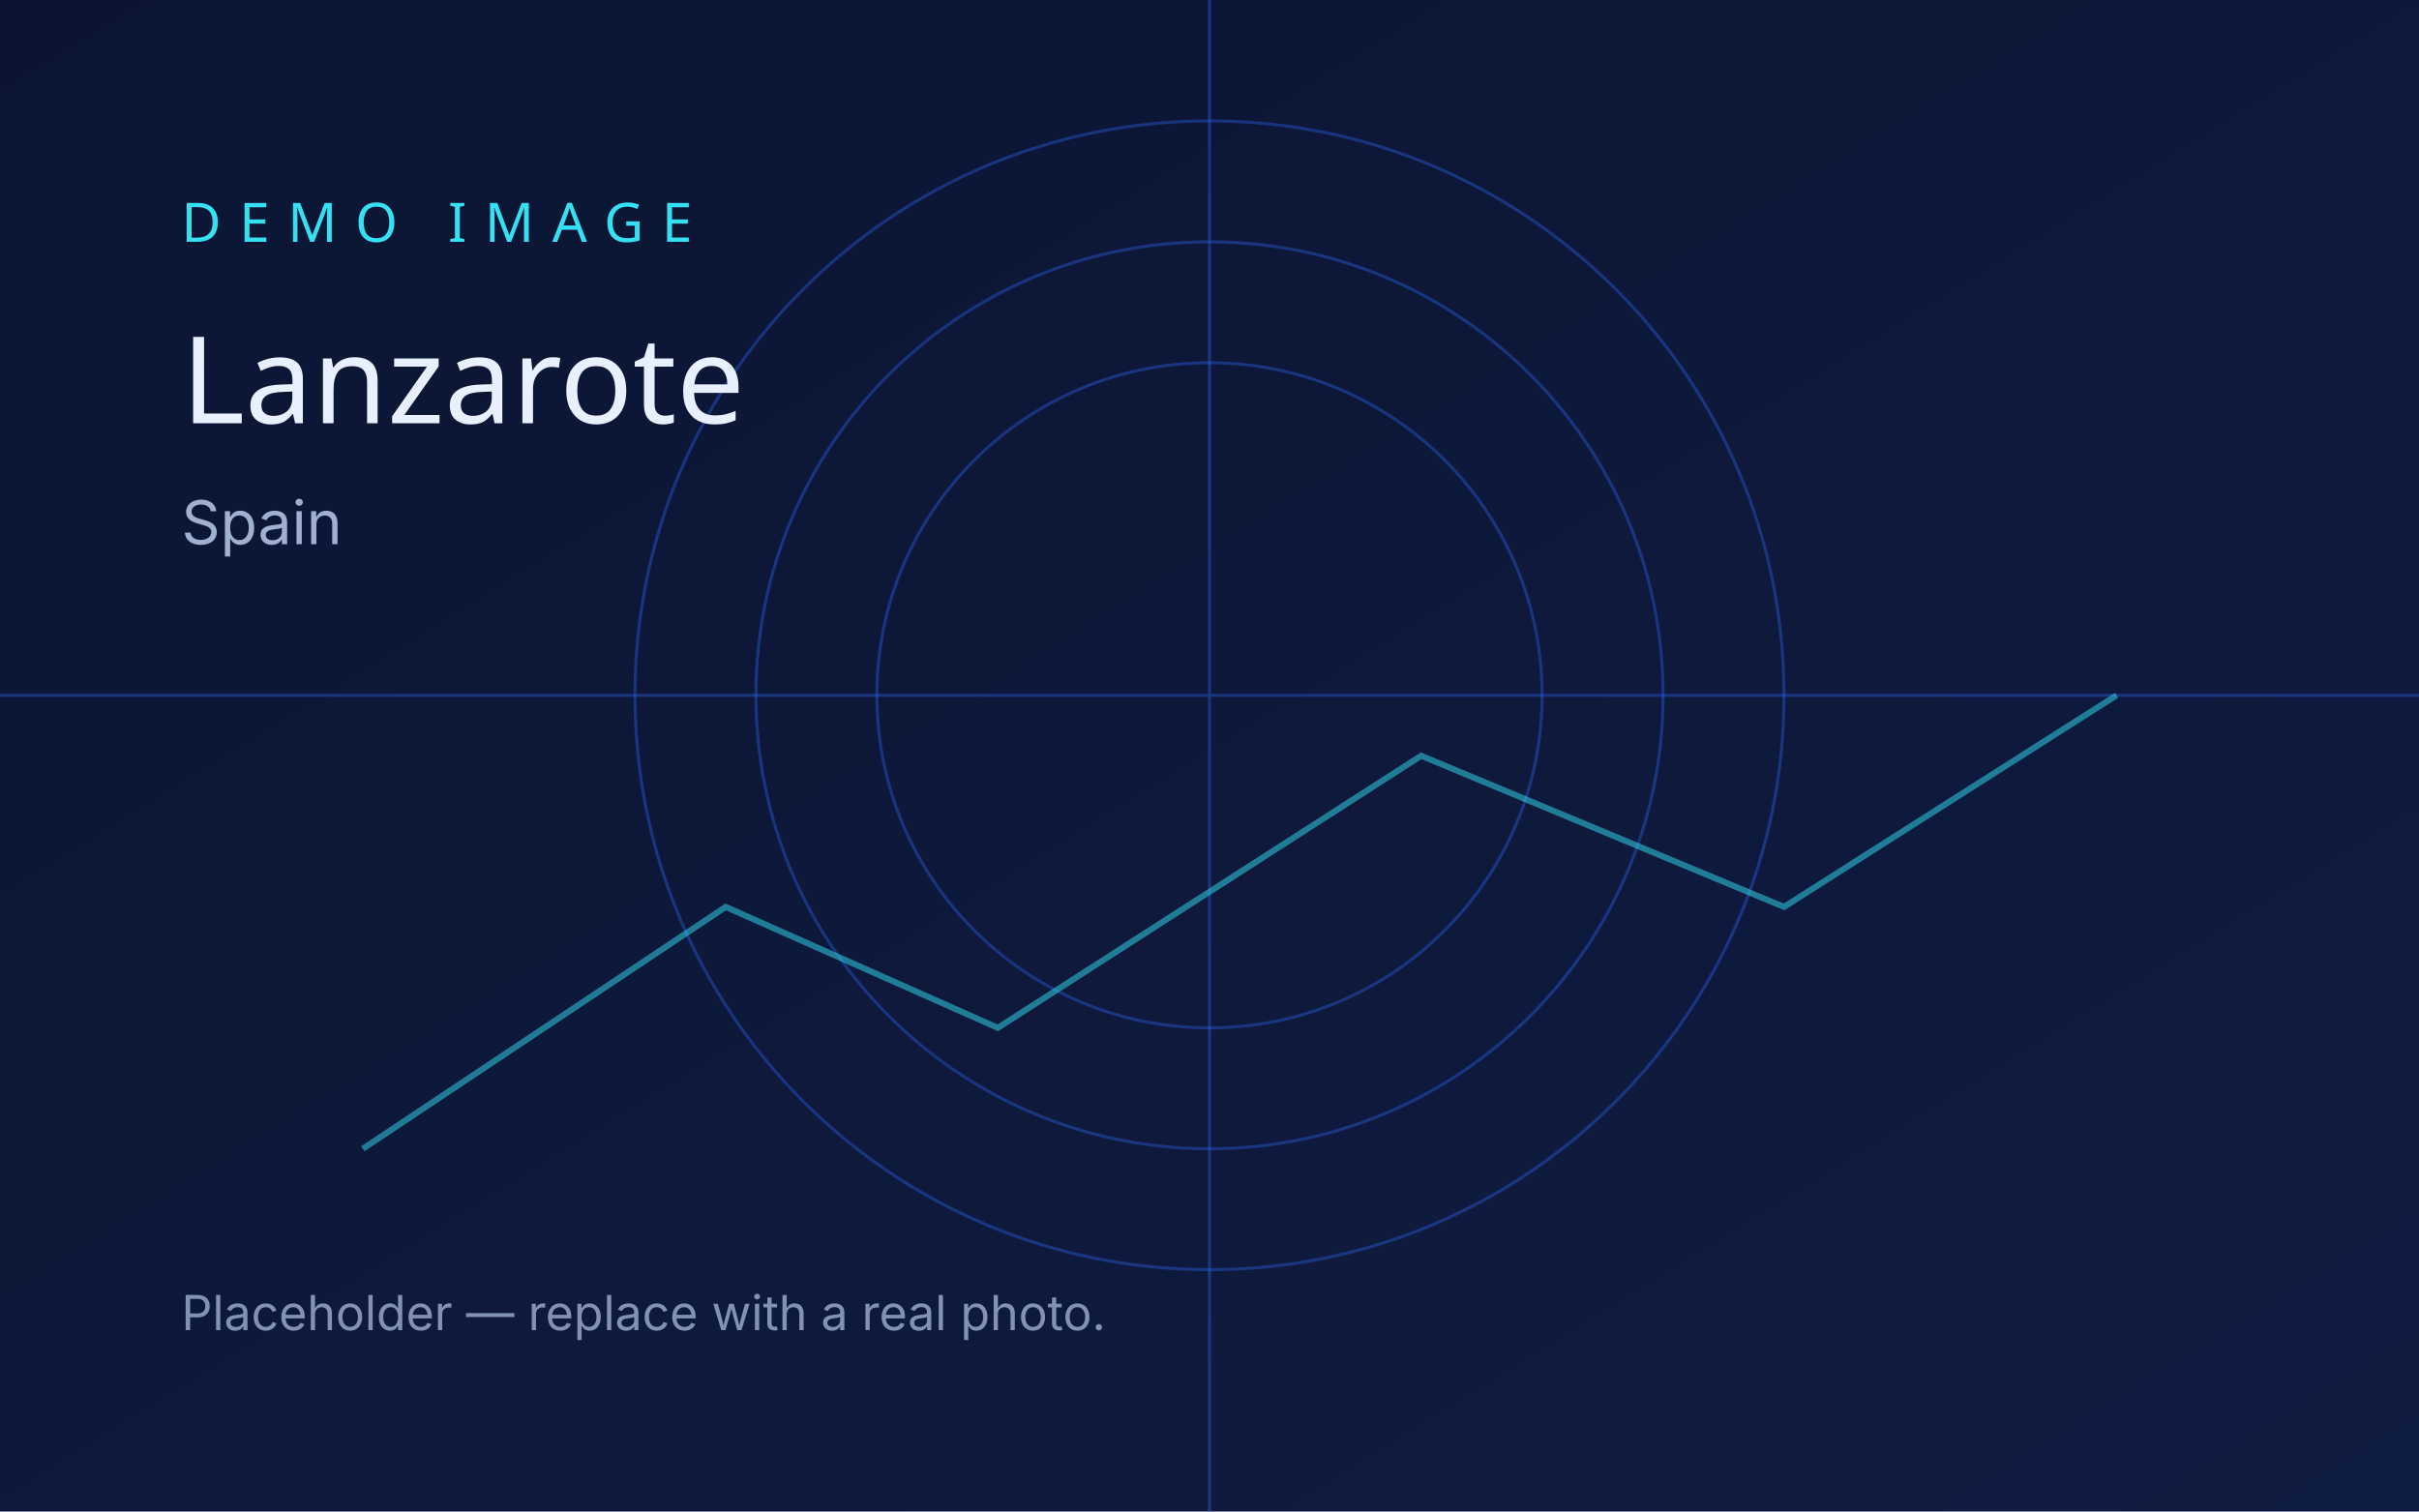
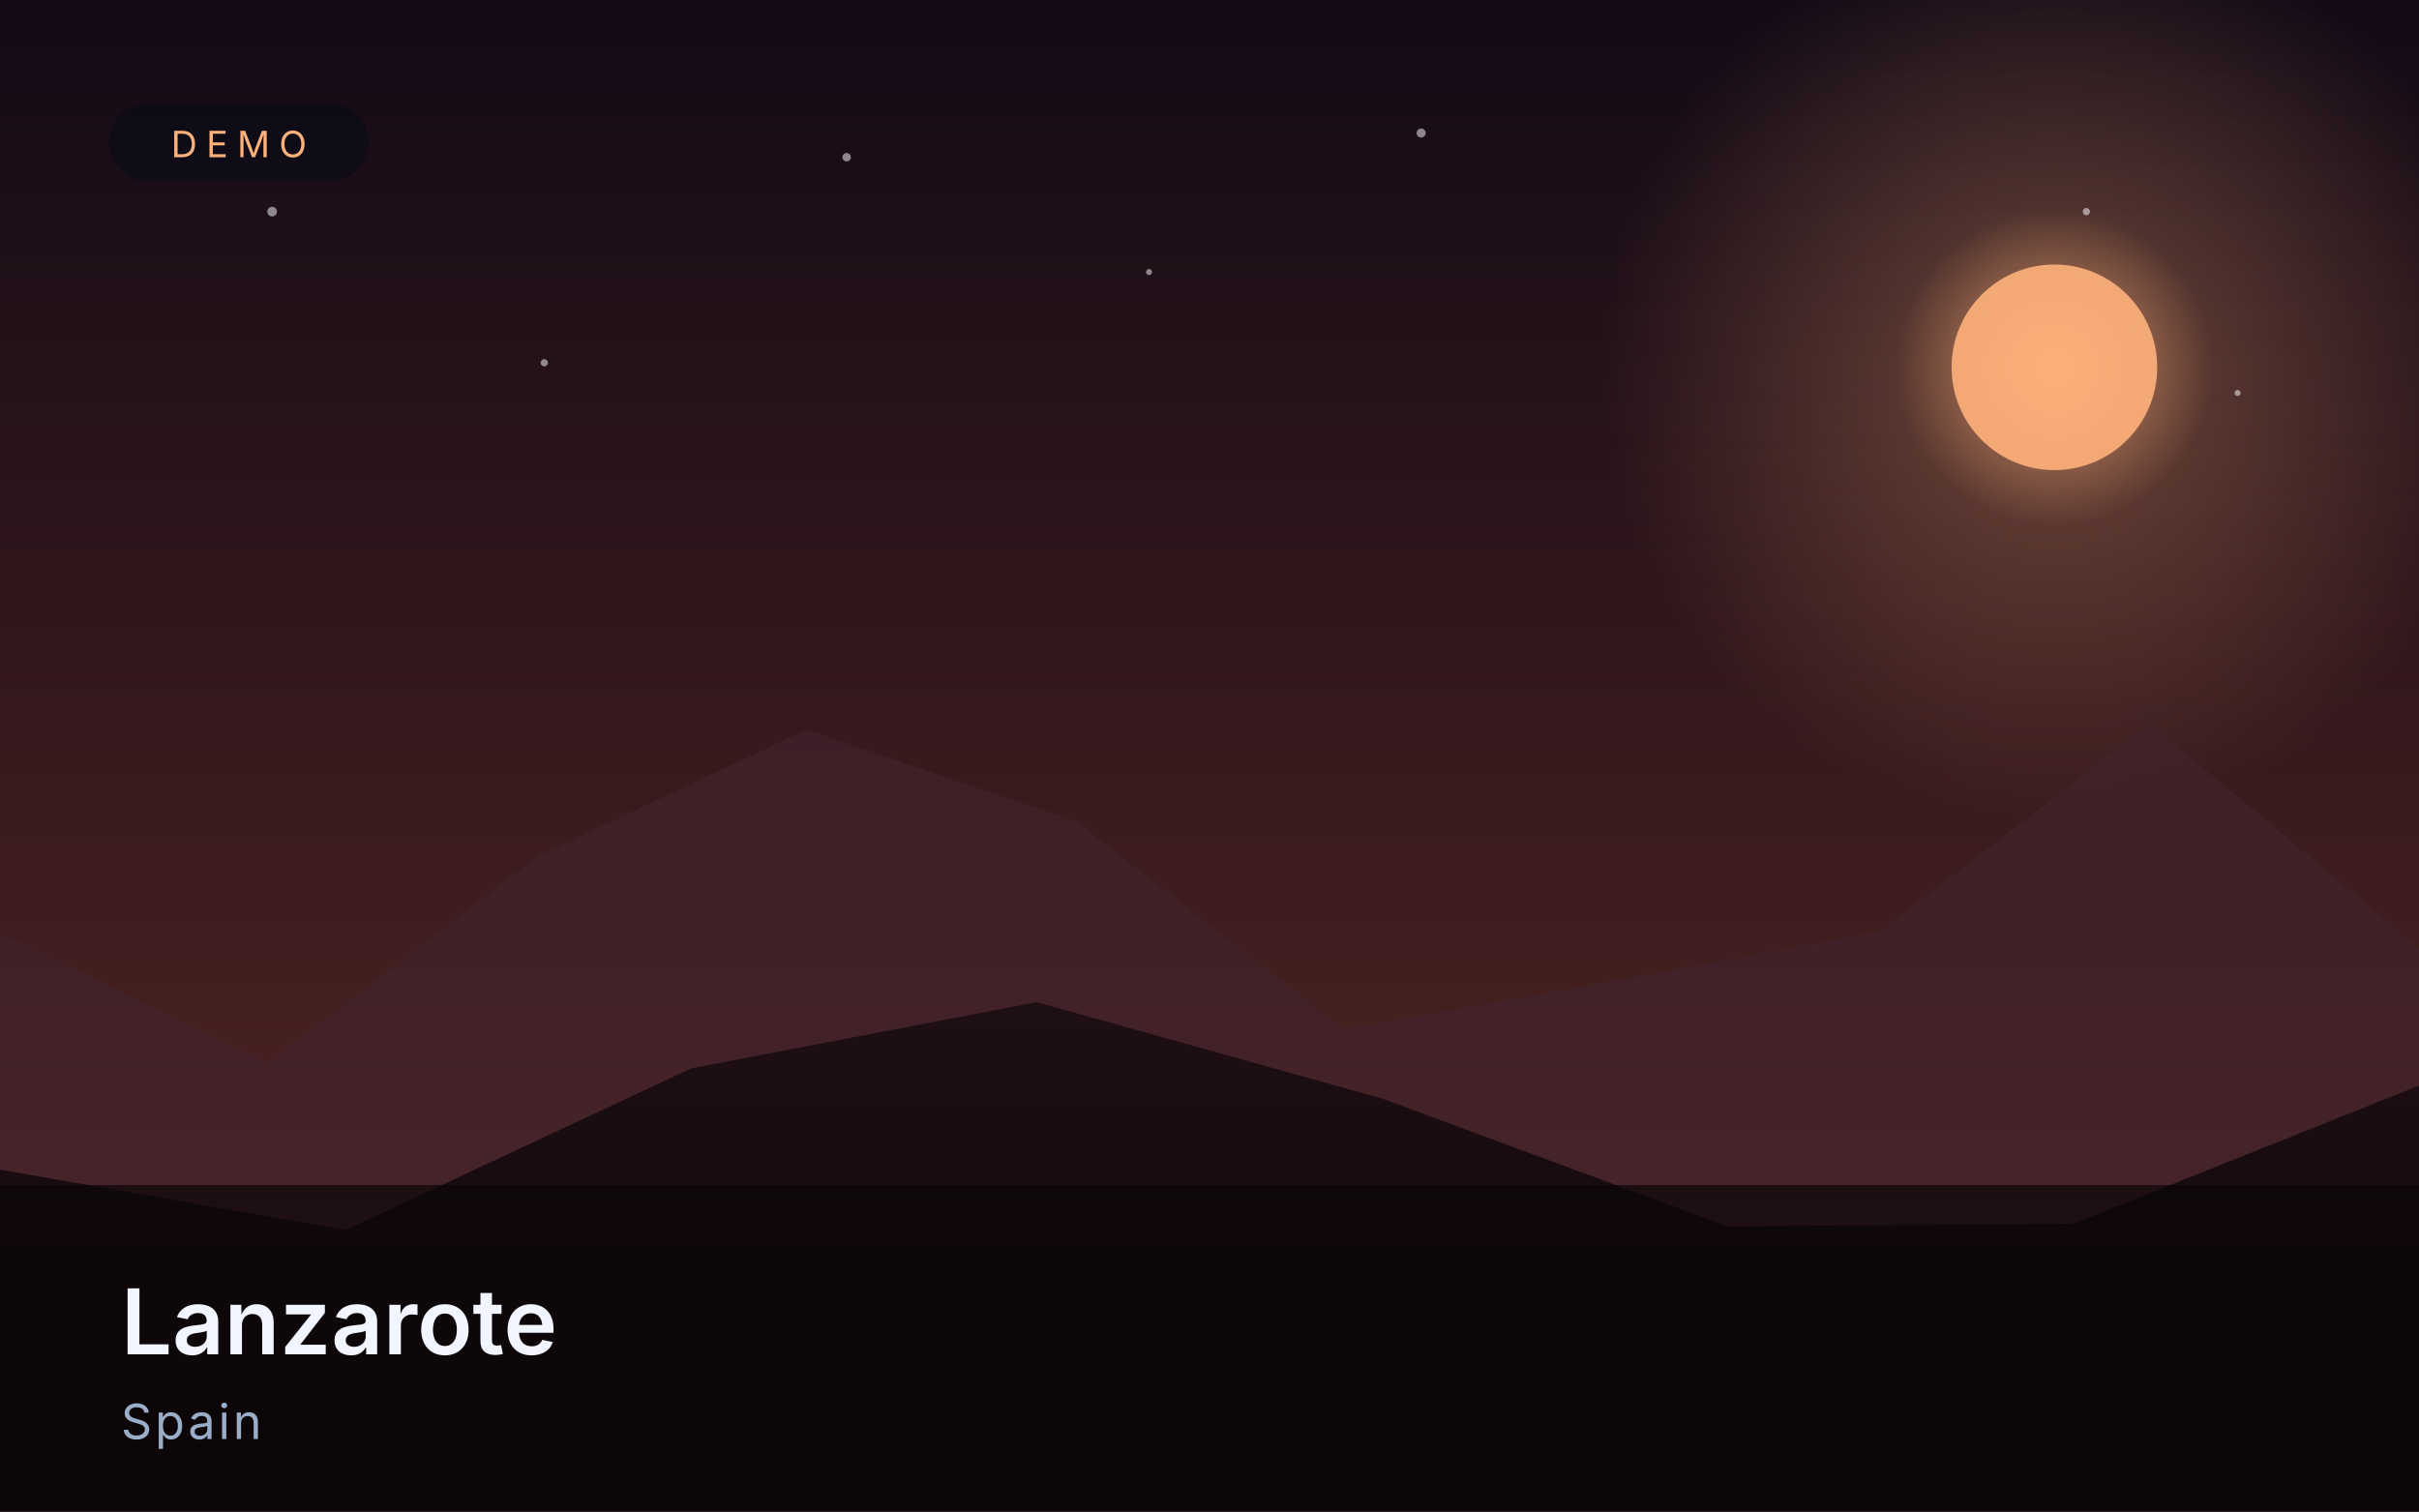
- <svg xmlns="http://www.w3.org/2000/svg" viewBox="0 0 800 500" role="img" aria-label="Demo image for Lanzarote">
+ <svg xmlns="http://www.w3.org/2000/svg" viewBox="0 0 800 500" role="img" aria-label="Demo landscape for Lanzarote">
  <defs>
-     <linearGradient id="bg" x1="0" y1="0" x2="1" y2="1">
-       <stop offset="0" stop-color="#0b1533" />
-       <stop offset="1" stop-color="#101d42" />
+     <linearGradient id="sky" x1="0" y1="0" x2="0" y2="1">
+       <stop offset="0" stop-color="#130a16" />
+       <stop offset="1" stop-color="#5c2a24" />
+     </linearGradient>
+     <radialGradient id="sunGlow" cx="0.5" cy="0.5" r="0.5">
+       <stop offset="0" stop-color="#ffb17a" stop-opacity="0.85" />
+       <stop offset="0.35" stop-color="#ffb17a" stop-opacity="0.22" />
+       <stop offset="1" stop-color="#ffb17a" stop-opacity="0" />
+     </radialGradient>
+     <linearGradient id="ground" x1="0" y1="0" x2="0" y2="1">
+       <stop offset="0" stop-color="#1e0f14" />
+       <stop offset="1" stop-color="#0c0609" />
    </linearGradient>
  </defs>
-   <rect width="800" height="500" fill="url(#bg)" />
-   <g fill="none" stroke="#2f6bff" stroke-opacity="0.35">
-     <circle cx="400" cy="230" r="190" />
-     <circle cx="400" cy="230" r="150" />
-     <circle cx="400" cy="230" r="110" />
-     <path d="M0 230 H800 M400 0 V500" />
+   <rect width="800" height="500" fill="url(#sky)" />
+   <circle cx="679.421" cy="121.503" r="150" fill="url(#sunGlow)" />
+   <circle cx="679.421" cy="121.503" r="34" fill="#ffb17a" opacity="0.9" />
+   <g fill="#ffffff" opacity="0.5">
+     <circle cx="90" cy="70" r="1.6" />
+     <circle cx="180" cy="120" r="1.2" />
+     <circle cx="280" cy="52" r="1.4" />
+     <circle cx="380" cy="90" r="1" />
+     <circle cx="470" cy="44" r="1.5" />
+     <circle cx="690" cy="70" r="1.2" />
+     <circle cx="740" cy="130" r="1" />
  </g>
-   <g stroke="#35e0f2" stroke-opacity="0.5" stroke-width="2">
-     <path d="M120 380 L240 300 L330 340 L470 250 L590 300 L700 230" fill="none" />
+   <path d="M0.0 308.7 L88.9 351.6 L177.8 283.3 L266.7 241.4 L355.6 271.6 L444.4 340.4 L533.3 324.6 L622.2 308.0 L711.1 239.2 L800.0 313.7 L800 500 L0 500 Z" fill="#41232c" opacity="0.65" />
+   <path d="M0.0 386.9 L114.3 406.9 L228.6 353.4 L342.9 331.5 L457.1 363.4 L571.4 405.7 L685.7 404.8 L800.0 359.1 L800 500 L0 500 Z" fill="url(#ground)" />
+   <rect y="392" width="800" height="108" fill="#0c0609" opacity="0.7" />
+   <g font-family="Space Grotesk, Inter, sans-serif">
+     <rect x="36" y="34" width="86" height="26" rx="13" fill="#060b18" opacity="0.55" />
+     <text x="79" y="52" fill="#ffb17a" font-size="12" letter-spacing="3" text-anchor="middle">DEMO</text>
+     <text x="40" y="448" fill="#f0f5ff" font-size="30" font-weight="600">Lanzarote</text>
+     <text x="40" y="476" fill="#9baec9" font-size="16" letter-spacing="1">Spain</text>
  </g>
-   <text x="60" y="80" fill="#35e0f2" font-family="Space Grotesk, sans-serif" font-size="18" letter-spacing="6">DEMO IMAGE</text>
-   <text x="60" y="140" fill="#e8f0ff" font-family="Space Grotesk, sans-serif" font-size="40">Lanzarote</text>
-   <text x="60" y="180" fill="#9fb0d0" font-family="Inter, sans-serif" font-size="20">Spain</text>
-   <text x="60" y="440" fill="#9fb0d0" font-family="Inter, sans-serif" font-size="16" opacity="0.8">Placeholder — replace with a real photo.</text>
</svg>
